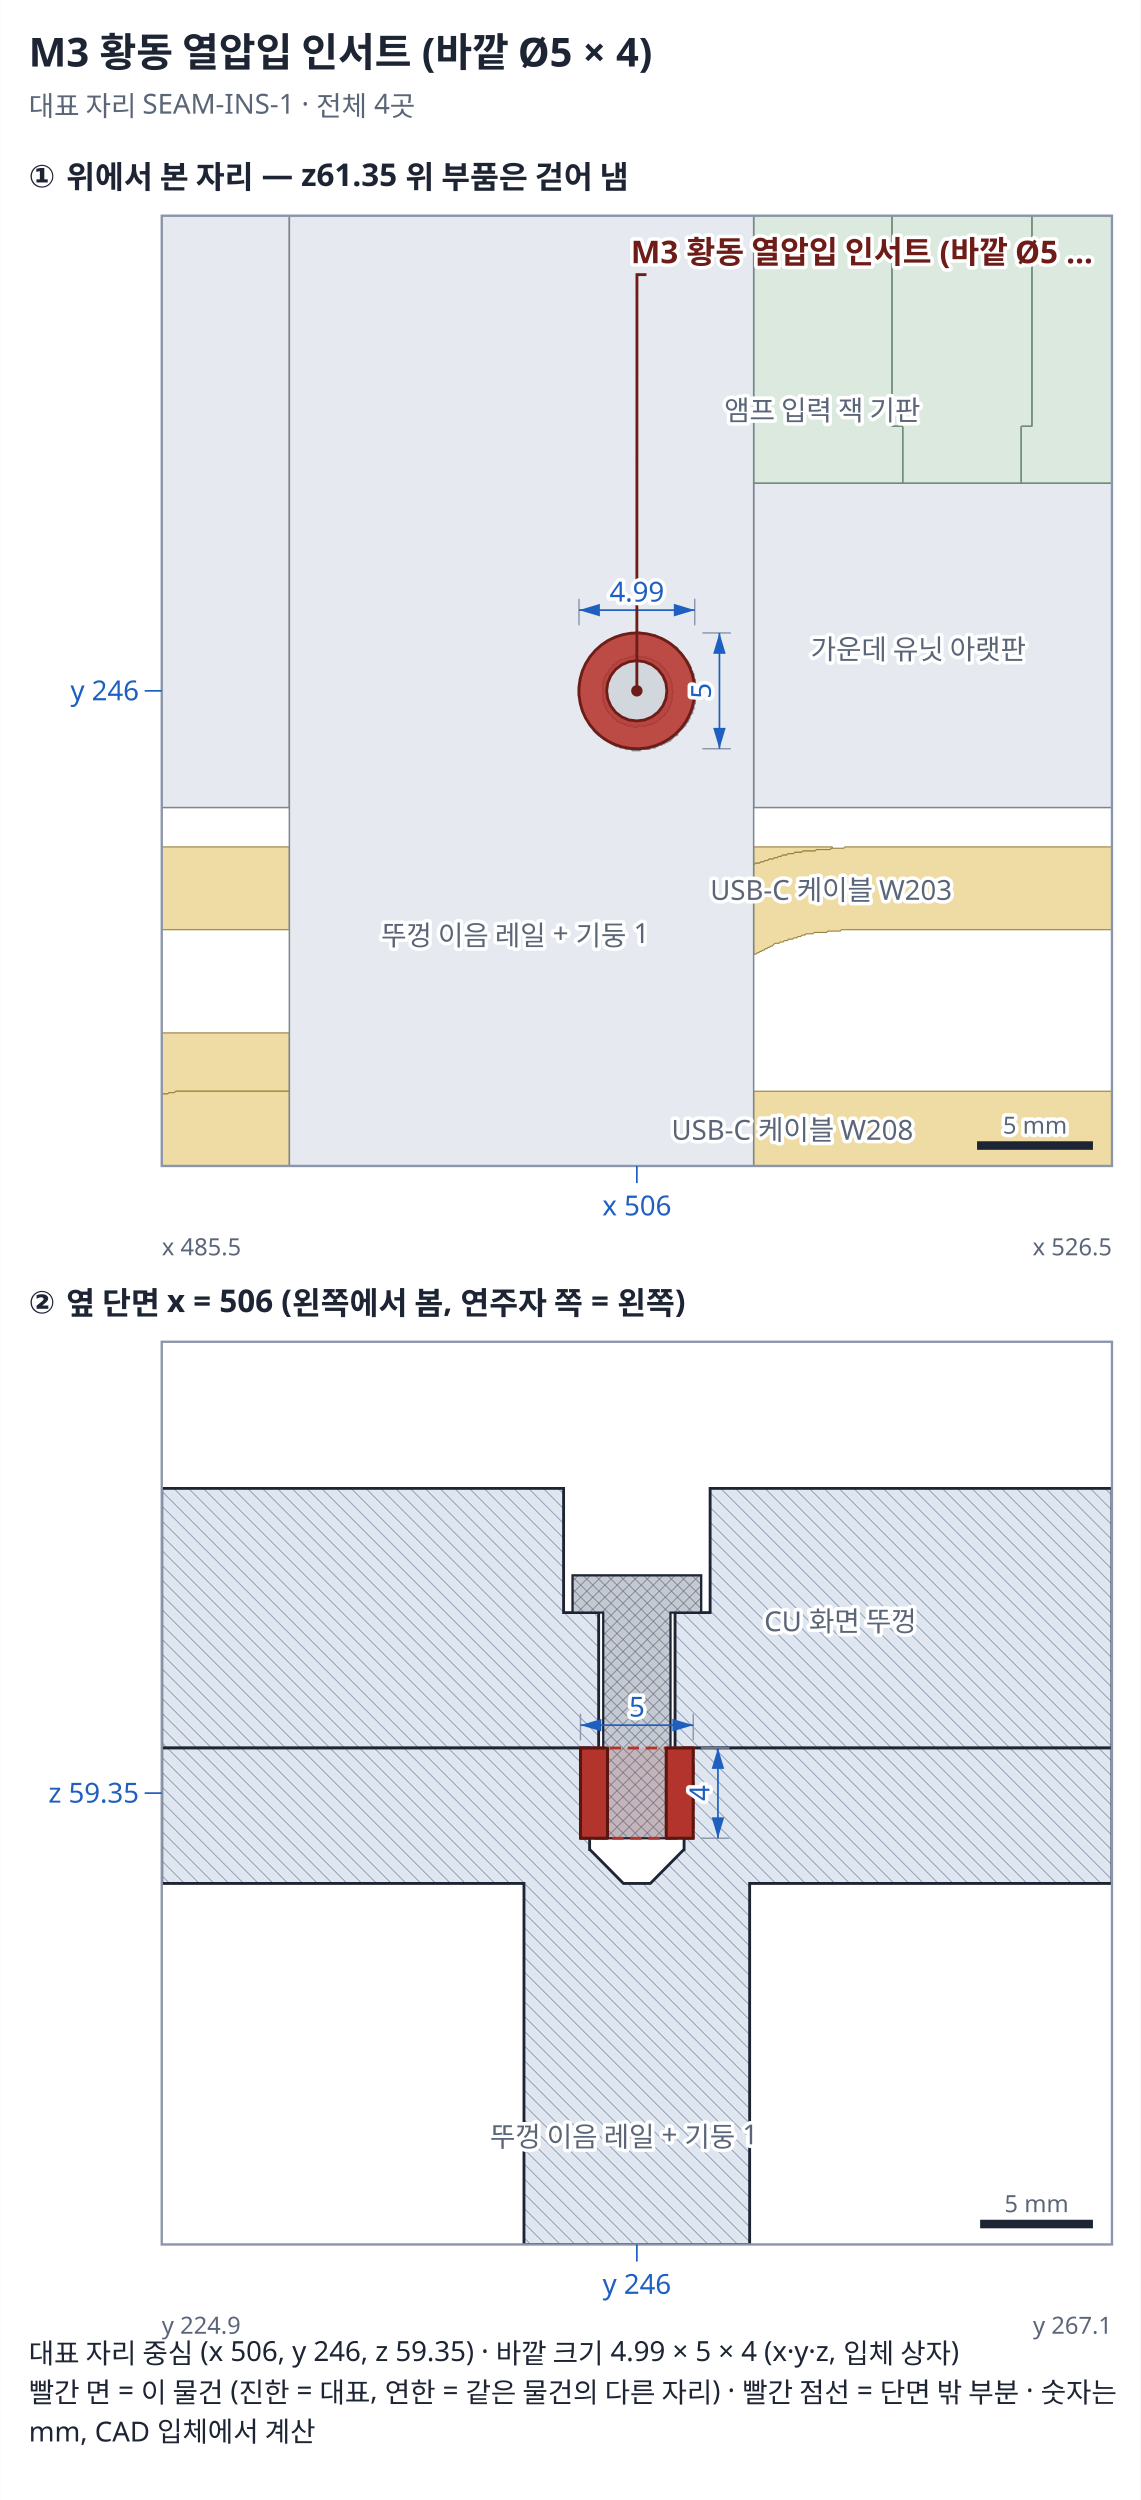
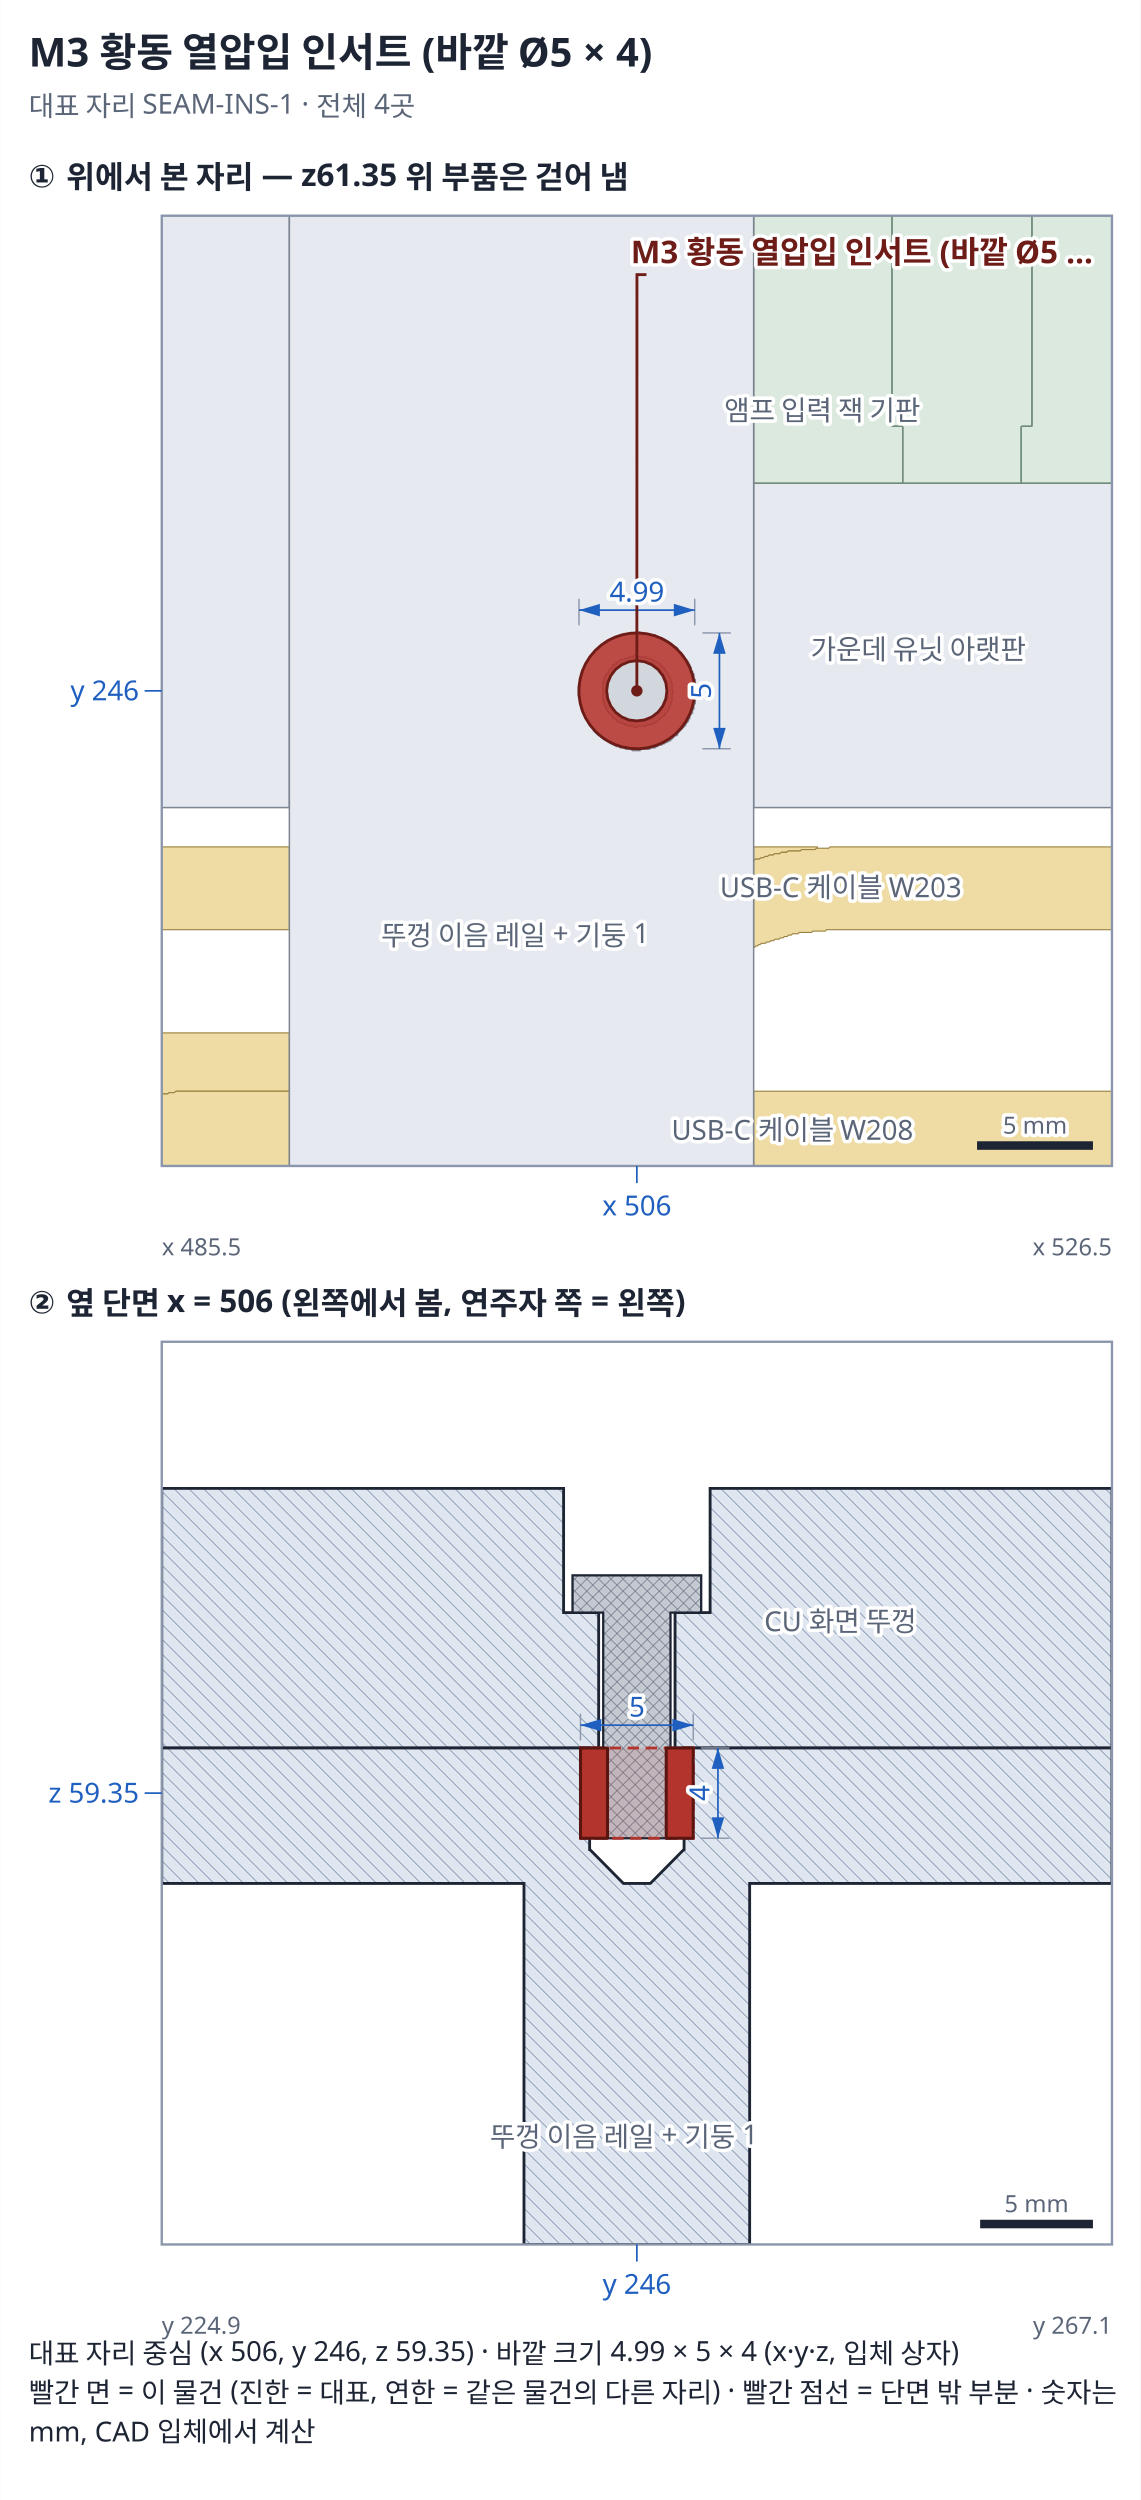
<svg xmlns="http://www.w3.org/2000/svg" viewBox="0 0 120 263.1" width="600" height="1315">
  <defs>
    <style>
.bg{fill:#ffffff}
.frame{fill:none;stroke:#1d2433;stroke-width:.5}
.t{font-family:'Apple SD Gothic Neo','Noto Sans KR','Malgun Gothic','IBM Plex Sans KR',sans-serif;fill:#1d2433}
.h{paint-order:stroke;stroke:#ffffff;stroke-width:.75;stroke-linejoin:round}
.tb{font-weight:700}
.td{fill:#1f5fbf}
.tm{fill:#5b6578}
.tr{fill:#c2410c}
.S-wood{fill:url(#hw);stroke:#1d2433;stroke-width:.4;stroke-linejoin:round}
.S-print{fill:url(#hp);stroke:#1d2433;stroke-width:.4;stroke-linejoin:round}
.S-metal{fill:url(#hm);stroke:#1d2433;stroke-width:.32;stroke-linejoin:round}
.S-rubber{fill:#50555e;stroke:#1d2433;stroke-width:.25}
.S-elec{fill:url(#he);stroke:#1d2433;stroke-width:.3}
.S-screen{fill:#3a4150;stroke:#1d2433;stroke-width:.3}
.S-cable{fill:#e3b23c;stroke:#6b5a1e;stroke-width:.18}
.S-ctx{fill:#eceef1;stroke:#a3aab5;stroke-width:.18}
.P-wood{fill:#f2e6d2;stroke:#39404d;stroke-width:.22;stroke-linejoin:round}
.P-print{fill:#e5ebf3;stroke:#39404d;stroke-width:.22;stroke-linejoin:round}
.P-metal{fill:#c9ced6;stroke:#39404d;stroke-width:.2}
.P-rubber{fill:#7d828b;stroke:#39404d;stroke-width:.18}
.P-elec{fill:#d3ead8;stroke:#39404d;stroke-width:.2}
.P-screen{fill:#596070;stroke:#39404d;stroke-width:.2}
.P-cable{fill:#f0cf7a;fill-opacity:.55;stroke:#8a7430;stroke-width:.14;stroke-opacity:.7}
.P-ctx{fill:#f2f3f5;stroke:#b3b9c3;stroke-width:.18}
.air{fill:#e8f1fb;stroke:none}
.hid{fill:none;stroke:#39404d;stroke-width:.24;stroke-dasharray:1.6 .9}
.hidc{fill:none;stroke:#c2410c;stroke-width:.28;stroke-dasharray:2.2 1.1}
.ph{fill:none;stroke:#5b6578;stroke-width:.3;stroke-dasharray:4 1 1 1}
.cl{fill:none;stroke:#6b7690;stroke-width:.2;stroke-dasharray:6 1.2 1 1.2}
.thin{fill:none;stroke:#39404d;stroke-width:.2}
.vis{fill:none;stroke:#1d2433;stroke-width:.3}
.sound{fill:none;stroke:#c2410c;stroke-width:.4;stroke-dasharray:3 1.2}
.ax{fill:none;stroke:#7a3fb5;stroke-width:.3;stroke-dasharray:5 1.2 1 1.2}
.keep{fill:none;stroke:#b42318;stroke-width:.3;stroke-dasharray:1.2 1}
.dm{fill:none;stroke:#1f5fbf;stroke-width:.18}
.ex{fill:none;stroke:#8a96ab;stroke-width:.15}
.ah{fill:#1f5fbf;stroke:none}
.ld{fill:none;stroke:#3d4555;stroke-width:.18}
.dot{fill:#3d4555}
.bal{fill:#ffffff;stroke:#1d2433;stroke-width:.25}
.secl{fill:none;stroke:#1d2433;stroke-width:.55}
.seca{fill:#1d2433}
.grid{fill:none;stroke:#1d2433;stroke-width:.25}
.grid2{fill:none;stroke:#8a96ab;stroke-width:.15}
.box{fill:#fbfbfc;stroke:#c3c9d3;stroke-width:.2}
.sheetply{fill:#fbf6ee;stroke:#1d2433;stroke-width:.35}
.zone{fill:#f4f6f9;stroke:#8a96ab;stroke-width:.2}
.datum{fill:none;stroke:#15803d;stroke-width:.9;stroke-linecap:round;stroke-opacity:.9}
.spot{fill:none;stroke:#c2410c;stroke-width:.32}
.spoth{fill:none;stroke:#c2410c;stroke-width:.32;stroke-dasharray:.45 .3}

.Zkw{fill:#fbfbf8;stroke:#7d8592;stroke-width:.16}.Zkb{fill:#aab0b9;stroke:#5d6672;stroke-width:.16}.Zpr{fill:#e6eaf0;stroke:#7d8592;stroke-width:.16}
.Zwd{fill:#efe4d0;stroke:#8a7a5e;stroke-width:.16}.Zel{fill:#dbe9df;stroke:#6f8a77;stroke-width:.16}.Zmt{fill:#d2d7de;stroke:#6f7887;stroke-width:.14}
.Zrb{fill:#c4c8ce;stroke:#6f7887;stroke-width:.14}.Zcb{fill:#efdca4;stroke:#9a8240;stroke-width:.12}
.Skw{fill:#f4f4ee;stroke:#1d2433;stroke-width:.3}.Skb{fill:#8e95a0;stroke:#1d2433;stroke-width:.3}.Spr{fill:url(#hp);stroke:#1d2433;stroke-width:.3}
.Swd{fill:url(#hw);stroke:#1d2433;stroke-width:.3}.Sel{fill:url(#he);stroke:#1d2433;stroke-width:.26}.Smt{fill:url(#hm);stroke:#1d2433;stroke-width:.24}
.Srb{fill:#7d828b;stroke:#1d2433;stroke-width:.22}.Scb{fill:#e3b23c;stroke:#6b5a1e;stroke-width:.16}
.HL{fill:#B3342D;fill-opacity:.88;stroke:#6e1c17;stroke-width:.3;stroke-linejoin:round}
.HLs{fill:#B3342D;stroke:#5a1511;stroke-width:.32;stroke-linejoin:round}
.HL2{fill:#B3342D;fill-opacity:.32;stroke:#B3342D;stroke-width:.2}
.HLp{fill:#B3342D;fill-opacity:.14;stroke:#B3342D;stroke-width:.3;stroke-dasharray:1.2 .7}
.HH{fill:#d9822b;fill-opacity:.35;stroke:#a35a12;stroke-width:.22}
.vf{fill:none;stroke:#8a96ab;stroke-width:.25}
.lead{fill:none;stroke:#6e1c17;stroke-width:.3}
.tl{fill:#6e1c17}
.nb{fill:#5b6578}
</style>
    <pattern id="hw" patternUnits="userSpaceOnUse" width="1.6" height="1.6" patternTransform="rotate(45)">
      <rect width="1.6" height="1.6" fill="#ecdcc2" />
      <line x1="0" y1="0" x2="0" y2="1.6" stroke="#a8875a" stroke-width=".22" />
    </pattern>
    <pattern id="hp" patternUnits="userSpaceOnUse" width="1.1" height="1.1" patternTransform="rotate(-45)">
      <rect width="1.1" height="1.1" fill="#dfe6ef" />
      <line x1="0" y1="0" x2="0" y2="1.1" stroke="#7f93b0" stroke-width=".16" />
    </pattern>
    <pattern id="hm" patternUnits="userSpaceOnUse" width=".9" height=".9" patternTransform="rotate(45)">
      <rect width=".9" height=".9" fill="#c3c8d1" />
      <path d="M0 0V.9M0 0H.9" stroke="#5d6778" stroke-width=".12" />
    </pattern>
    <pattern id="he" patternUnits="userSpaceOnUse" width="1.4" height="1.4">
      <rect width="1.4" height="1.4" fill="#cfe6d3" />
      <line x1="0" y1=".7" x2="1.4" y2=".7" stroke="#5f9a6c" stroke-width=".14" />
    </pattern>
    <clipPath id="c0">
      <rect x="17.00" y="22.70" width="100.00" height="100.01" />
    </clipPath>
    <clipPath id="c1">
      <rect x="17.00" y="141.21" width="100.00" height="95.00" />
    </clipPath>
  </defs>
  <rect class="bg" x="0" y="0" width="120" height="263.1" />
  <g class="L-geo">
    <path class="Zpr" fill-rule="evenodd" d="M30.43 22.70 17.00 22.70 17.00 84.99 30.43 84.99ZM117.00 50.84 79.29 50.84 79.29 84.99 117.00 84.99Z" clip-path="url(#c0)" />
    <path class="Zel" fill-rule="evenodd" d="M95.00 44.84 93.96 44.84 93.86 44.74 93.86 22.70 79.29 22.70 79.29 50.84 95.00 50.84ZM117.00 22.70 108.57 22.70 108.57 44.74 108.47 44.84 107.43 44.84 107.43 50.84 117.00 50.84Z" clip-path="url(#c0)" />
    <path class="Zel" fill-rule="evenodd" d="M107.43 44.94 107.53 44.84 108.57 44.84 108.57 22.70 93.86 22.70 93.86 44.84 94.90 44.84 95.00 44.94 95.00 50.84 107.43 50.84Z" clip-path="url(#c0)" />
-     <path class="Zcb" fill-rule="evenodd" d="M30.43 89.13 17.00 89.13 17.00 97.84 30.43 97.84ZM79.53 90.84 79.96 90.84 80.10 90.70 80.39 90.70 80.53 90.56 80.82 90.56 80.96 90.41 81.39 90.41 81.53 90.27 81.82 90.27 81.96 90.13 82.24 90.13 82.39 89.99 82.82 89.99 82.96 89.84 83.53 89.84 83.67 89.70 84.39 89.70 84.53 89.56 85.82 89.56 85.96 89.41 87.39 89.41 87.58 89.22 87.55 89.13 79.29 89.13 79.29 90.96 79.37 91.00Z" clip-path="url(#c0)" />
-     <path class="Zcb" fill-rule="evenodd" d="M79.67 100.27 79.82 100.27 79.96 100.13 80.10 100.13 80.24 99.99 80.39 99.99 80.53 99.84 80.67 99.84 80.82 99.70 80.96 99.70 81.10 99.56 81.24 99.56 81.53 99.27 81.96 99.27 82.10 99.13 82.39 99.13 82.53 98.99 82.82 98.99 82.96 98.84 83.39 98.84 83.53 98.70 83.82 98.70 83.96 98.56 84.24 98.56 84.39 98.41 84.67 98.41 84.82 98.27 85.53 98.27 85.67 98.13 86.96 98.13 87.10 97.99 88.39 97.99 88.53 97.84 117.00 97.84 117.00 89.13 88.90 89.13 88.76 89.27 87.47 89.27 87.33 89.41 85.90 89.41 85.76 89.56 84.47 89.56 84.33 89.70 83.61 89.70 83.47 89.84 82.90 89.84 82.76 89.99 82.33 89.99 82.18 90.13 81.90 90.13 81.76 90.27 81.47 90.27 81.33 90.41 80.90 90.41 80.76 90.56 80.47 90.56 80.33 90.70 80.04 90.70 79.90 90.84 79.47 90.84 79.29 91.03 79.29 100.41 79.53 100.41ZM17.82 114.99 18.39 114.99 18.53 114.84 30.43 114.84 30.43 108.70 17.00 108.70 17.00 115.13 17.67 115.13Z" clip-path="url(#c0)" />
+     <path class="Zcb" fill-rule="evenodd" d="M30.43 89.13 17.00 89.13 17.00 97.84 30.43 97.84ZM79.53 90.41 79.96 90.41 80.10 90.27 80.39 90.27 80.53 90.13 80.82 90.13 80.96 89.99 81.39 89.99 81.53 89.84 82.10 89.84 82.24 89.70 82.82 89.70 82.96 89.56 84.24 89.56 84.39 89.41 85.82 89.41 86.01 89.22 85.98 89.13 79.29 89.13 79.29 90.53 79.37 90.57Z" clip-path="url(#c0)" />
+     <path class="Zcb" fill-rule="evenodd" d="M79.53 99.56 79.67 99.56 79.82 99.41 79.96 99.41 80.10 99.27 80.53 99.27 80.67 99.13 80.96 99.13 81.10 98.99 81.39 98.99 81.53 98.84 81.96 98.84 82.10 98.70 82.39 98.70 82.53 98.56 82.82 98.56 82.96 98.41 83.24 98.41 83.39 98.27 83.96 98.27 84.10 98.13 85.39 98.13 85.53 97.99 86.82 97.99 86.96 97.84 117.00 97.84 117.00 89.13 87.33 89.13 87.18 89.27 85.90 89.27 85.76 89.41 84.33 89.41 84.18 89.56 82.90 89.56 82.76 89.70 82.18 89.70 82.04 89.84 81.47 89.84 81.33 89.99 80.90 89.99 80.76 90.13 80.47 90.13 80.33 90.27 80.04 90.27 79.90 90.41 79.47 90.41 79.29 90.60 79.29 99.68 79.37 99.71ZM17.82 114.99 18.39 114.99 18.53 114.84 30.43 114.84 30.43 108.70 17.00 108.70 17.00 115.13 17.67 115.13Z" clip-path="url(#c0)" />
    <path class="Zcb" fill-rule="evenodd" d="M30.43 114.84 18.47 114.84 18.33 114.99 17.76 114.99 17.61 115.13 17.00 115.13 17.00 122.84 30.43 122.84ZM117.00 114.84 79.29 114.84 79.29 122.84 117.00 122.84Z" clip-path="url(#c0)" />
    <path class="Zpr" fill-rule="evenodd" d="M66.39 78.84 65.82 78.84 65.67 78.70 65.24 78.70 65.10 78.56 64.82 78.56 64.67 78.41 64.53 78.41 64.39 78.27 64.24 78.27 63.96 77.99 63.82 77.99 63.67 77.84 63.53 77.84 63.10 77.41 62.96 77.41 62.43 76.88 62.43 76.74 62.00 76.31 62.00 76.17 61.86 76.03 61.86 75.88 61.57 75.60 61.57 75.46 61.43 75.31 61.43 75.17 61.29 75.03 61.29 74.74 61.14 74.60 61.14 74.31 61.00 74.17 61.00 73.31 60.86 73.17 60.86 72.37 61.00 72.23 61.00 71.37 61.14 71.23 61.14 70.94 61.29 70.80 61.29 70.52 61.43 70.37 61.43 70.23 61.57 70.09 61.57 69.94 61.86 69.66 61.86 69.52 62.00 69.37 62.00 69.23 62.43 68.80 62.43 68.66 62.96 68.13 63.10 68.13 63.53 67.70 63.67 67.70 63.82 67.56 63.96 67.56 64.24 67.27 64.39 67.27 64.53 67.13 64.67 67.13 64.82 66.99 65.10 66.99 65.24 66.84 65.67 66.84 65.82 66.70 66.67 66.70 66.82 66.56 67.33 66.56 67.47 66.70 68.33 66.70 68.47 66.84 68.90 66.84 69.04 66.99 69.18 66.99 69.33 67.13 69.61 67.13 69.76 67.27 69.90 67.27 70.04 67.41 70.18 67.41 70.47 67.70 70.61 67.70 71.04 68.13 71.18 68.13 71.29 68.23 71.29 68.37 72.00 69.09 72.00 69.23 72.43 69.66 72.43 69.80 72.57 69.94 72.57 70.09 72.71 70.23 72.71 70.52 72.86 70.66 72.86 70.80 73.00 70.94 73.00 71.37 73.14 71.52 73.14 72.37 73.29 72.52 73.29 73.03 73.14 73.17 73.14 74.03 73.00 74.17 73.00 74.60 72.86 74.74 72.86 75.03 72.57 75.31 72.57 75.60 72.43 75.74 72.43 75.88 72.14 76.17 72.14 76.31 71.29 77.17 71.29 77.31 71.18 77.41 71.04 77.41 70.47 77.99 70.33 77.99 70.18 78.13 70.04 78.13 69.90 78.27 69.76 78.27 69.61 78.41 69.33 78.41 69.18 78.56 69.04 78.56 68.90 78.70 68.47 78.70 68.33 78.84 67.47 78.84 67.33 78.99 66.53 78.99ZM79.29 22.70 30.43 22.70 30.43 122.84 79.29 122.84Z" clip-path="url(#c0)" />
    <path class="Zmt" fill-rule="evenodd" d="M67.10 76.41 67.96 76.41 68.10 76.27 68.53 76.27 68.67 76.13 68.82 76.13 68.96 75.99 69.10 75.99 69.82 75.27 70.00 75.27 70.00 75.09 70.29 74.80 70.29 74.66 70.43 74.52 70.43 74.37 70.57 74.23 70.57 73.94 70.71 73.80 70.71 72.94 70.89 72.77 70.71 72.60 70.71 71.88 70.57 71.74 70.57 71.46 70.43 71.31 70.43 71.17 70.29 71.03 70.29 70.88 70.00 70.60 70.00 70.46 69.24 69.70 69.10 69.70 68.96 69.56 68.82 69.56 68.67 69.41 68.53 69.41 68.39 69.27 68.10 69.27 67.96 69.13 66.96 69.13 66.79 68.96 66.61 69.13 66.18 69.13 66.04 69.27 65.76 69.27 65.61 69.41 65.33 69.41 65.18 69.56 65.04 69.56 64.61 69.99 64.43 69.99 64.43 70.17 64.00 70.60 64.00 70.74 63.71 71.03 63.71 71.17 63.57 71.31 63.57 71.60 63.43 71.74 63.43 73.80 63.57 73.94 63.57 74.23 63.71 74.37 63.71 74.52 63.86 74.66 63.86 74.80 64.43 75.37 64.43 75.56 64.61 75.56 65.04 75.99 65.18 75.99 65.33 76.13 65.61 76.13 65.76 76.27 65.90 76.27 66.04 76.41 66.61 76.41 66.76 76.56 66.96 76.56Z" clip-path="url(#c0)" />
    <path class="Spr" fill-rule="evenodd" d="M117.00 156.64 74.71 156.64 74.71 169.71 71.02 169.71 71.02 183.96 117.00 183.96ZM62.98 169.71 59.29 169.71 59.29 156.64 17.00 156.64 17.00 183.96 62.98 183.96Z" clip-path="url(#c1)" />
    <path class="Spr" fill-rule="evenodd" d="M78.87 198.21 117.00 198.21 117.00 183.96 71.97 183.96 71.97 194.64 71.95 194.64 68.42 198.21 65.58 198.21 62.05 194.64 62.03 194.64 62.03 183.96 17.00 183.96 17.00 198.21 55.12 198.21 55.12 236.21 78.87 236.21Z" clip-path="url(#c1)" />
    <path class="Smt" fill-rule="evenodd" d="M70.54 169.71 73.77 169.71 73.77 165.79 60.23 165.79 60.23 169.71 63.46 169.71 63.46 193.46 70.54 193.46Z" clip-path="url(#c1)" />
  </g>
  <g class="L-over">
    <path class="HL" fill-rule="evenodd" d="M66.17 75.77 65.41 75.45 64.75 74.95 64.25 74.29 63.93 73.52 63.82 72.70 63.93 71.88 64.25 71.12 64.75 70.46 65.41 69.96 66.17 69.64 66.99 69.53 67.81 69.64 68.58 69.96 69.23 70.46 69.74 71.12 70.06 71.88 70.16 72.70 70.06 73.52 69.74 74.29 69.23 74.95 68.58 75.45 67.81 75.77 66.99 75.87ZM68.05 78.71 68.88 78.50 69.67 78.18 70.40 77.76 71.07 77.24 71.66 76.62 72.16 75.94 72.56 75.18 72.85 74.38 73.03 73.55 73.09 72.70 73.03 71.85 72.85 71.02 72.56 70.22 72.16 69.47 71.66 68.78 71.07 68.17 70.40 67.65 69.67 67.22 68.88 66.90 68.05 66.70 67.21 66.61 66.36 66.64 65.52 66.79 64.71 67.05 63.94 67.42 63.24 67.90 62.61 68.47 62.06 69.12 61.61 69.84 61.26 70.62 61.03 71.44 60.91 72.28 60.91 73.13 61.03 73.97 61.26 74.79 61.61 75.57 62.06 76.29 62.61 76.94 63.24 77.51 63.94 77.99 64.71 78.36 65.52 78.62 66.36 78.77 67.21 78.80Z" clip-path="url(#c0)" />
    <rect class="vf" x="17.000" y="22.700" width="100.000" height="100.007" />
    <rect class="seca" x="102.803" y="120.107" width="12.197" height="0.900" />
    <path class="HLp" fill-rule="evenodd" d="M72.93 183.96 61.07 183.96 61.07 193.46 72.93 193.46Z" clip-path="url(#c1)" />
    <path class="HLs" fill-rule="evenodd" d="M63.91 183.96 61.07 183.96 61.07 193.46 63.91 193.46ZM72.93 183.96 70.09 183.96 70.09 193.46 72.93 193.46Z" clip-path="url(#c1)" />
    <rect class="vf" x="17.000" y="141.207" width="100.000" height="95.000" />
    <rect class="seca" x="103.125" y="233.607" width="11.875" height="0.900" />
  </g>
  <g class="L-dim">
    <path class="dm" d="M67.000 122.707 L67.000 124.507" />
    <path class="dm" d="M15.200 72.704 L17.000 72.704" />
    <path class="ex" d="M60.909 65.809 L60.909 63.009" />
    <path class="ex" d="M73.091 65.809 L73.091 63.009" />
    <path class="dm" d="M60.909 64.209 L73.091 64.209" />
    <path class="ah" d="M60.909 64.209 L63.109 63.549 L63.109 64.869 Z" />
    <path class="ah" d="M73.091 64.209 L70.891 64.869 L70.891 63.549 Z" />
    <path class="ex" d="M73.891 66.609 L76.891 66.609" />
    <path class="ex" d="M73.891 78.798 L76.891 78.798" />
    <path class="dm" d="M75.691 66.609 L75.691 78.798" />
    <path class="ah" d="M75.691 66.609 L76.351 68.809 L75.031 68.809 Z" />
    <path class="ah" d="M75.691 78.798 L75.031 76.598 L76.351 76.598 Z" />
    <path class="dm" d="M67.000 236.207 L67.000 238.007" />
    <path class="dm" d="M15.200 188.707 L17.000 188.707" />
    <path class="ex" d="M61.066 183.157 L61.066 180.357" />
    <path class="ex" d="M72.934 183.157 L72.934 180.357" />
    <path class="dm" d="M61.066 181.557 L72.934 181.557" />
    <path class="ah" d="M61.066 181.557 L63.266 180.897 L63.266 182.217 Z" />
    <path class="ah" d="M72.934 181.557 L70.734 182.217 L70.734 180.897 Z" />
    <path class="ex" d="M73.734 183.957 L76.734 183.957" />
    <path class="ex" d="M73.734 193.457 L76.734 193.457" />
    <path class="dm" d="M75.534 183.957 L75.534 193.457" />
    <path class="ah" d="M75.534 183.957 L76.194 186.157 L74.874 186.157 Z" />
    <path class="ah" d="M75.534 193.457 L74.874 191.257 L76.194 191.257 Z" />
  </g>
  <g class="L-lead">
    <path class="lead" d="M67.00 72.70 L67.01 28.90 L68.01 28.90" />
    <circle class="tl" cx="67.000" cy="72.704" r="0.600" />
  </g>
  <g class="L-text">
    <text class="t tb" x="3.000" y="7.000" font-size="4.20" text-anchor="start">M3 황동 열압입 인서트 (바깥 Ø5 × 4)</text>
    <text class="t tm" x="3.000" y="12.200" font-size="2.90" text-anchor="start">대표 자리 SEAM-INS-1 · 전체 4곳</text>
    <text class="t tb" x="3.000" y="19.700" font-size="3.30" text-anchor="start">① 위에서 본 자리 — z61.35 위 부품은 걷어 냄</text>
    <text class="t h td" x="67.000" y="127.907" font-size="2.90" text-anchor="middle">x 506</text>
    <text class="t h td" x="14.600" y="73.704" font-size="2.90" text-anchor="end">y 246</text>
    <text class="t tm" x="17.000" y="132.107" font-size="2.50" text-anchor="start">x 485.5</text>
    <text class="t tm" x="117.000" y="132.107" font-size="2.50" text-anchor="end">x 526.5</text>
    <text class="t h td" x="67.000" y="63.309" font-size="2.90" text-anchor="middle">4.99</text>
    <text class="t h td" x="74.791" y="72.704" font-size="2.90" text-anchor="middle" transform="rotate(-90 74.791 72.704)">5</text>
    <text class="t h tb tl" x="115.000" y="27.700" font-size="3.30" text-anchor="end">M3 황동 열압입 인서트 (바깥 Ø5 …</text>
    <text class="t h tm" x="108.902" y="119.307" font-size="2.50" text-anchor="middle">5 mm</text>
    <text class="t h nb" x="54.197" y="99.484" font-size="2.90" text-anchor="middle">뚜껑 이음 레일 + 기둥 1</text>
    <text class="t h nb" x="96.614" y="69.376" font-size="2.90" text-anchor="middle">가운데 유닛 아랫판</text>
    <text class="t h nb" x="86.506" y="44.237" font-size="2.90" text-anchor="middle">앰프 입력 잭 기판</text>
-     <text class="t h nb" x="87.440" y="94.704" font-size="2.90" text-anchor="middle">USB-C 케이블 W203</text>
+     <text class="t h nb" x="88.459" y="94.419" font-size="2.90" text-anchor="middle">USB-C 케이블 W203</text>
    <text class="t h nb" x="83.363" y="119.951" font-size="2.90" text-anchor="middle">USB-C 케이블 W208</text>
    <text class="t tb" x="3.000" y="138.207" font-size="3.30" text-anchor="start">② 옆 단면 x = 506 (왼쪽에서 봄, 연주자 쪽 = 왼쪽)</text>
    <text class="t h td" x="67.000" y="241.407" font-size="2.90" text-anchor="middle">y 246</text>
    <text class="t h td" x="14.600" y="189.707" font-size="2.90" text-anchor="end">z 59.35</text>
    <text class="t tm" x="17.000" y="245.607" font-size="2.50" text-anchor="start">y 224.9</text>
    <text class="t tm" x="117.000" y="245.607" font-size="2.50" text-anchor="end">y 267.1</text>
    <text class="t h td" x="67.000" y="180.657" font-size="2.90" text-anchor="middle">5</text>
    <text class="t h td" x="74.634" y="188.707" font-size="2.90" text-anchor="middle" transform="rotate(-90 74.634 188.707)">4</text>
    <text class="t h tm" x="109.063" y="232.807" font-size="2.50" text-anchor="middle">5 mm</text>
    <text class="t h nb" x="88.419" y="171.670" font-size="2.90" text-anchor="middle">CU 화면 뚜껑</text>
    <text class="t h nb" x="65.649" y="225.910" font-size="2.90" text-anchor="middle">뚜껑 이음 레일 + 기둥 1</text>
    <text class="t" x="3.000" y="248.707" font-size="2.90" text-anchor="start">대표 자리 중심 (x 506, y 246, z 59.35) · 바깥 크기 4.99 × 5 × 4 (x·y·z, 입체 상자)</text>
    <text class="t" x="3.000" y="252.825" font-size="2.90" text-anchor="start">빨간 면 = 이 물건 (진한 = 대표, 연한 = 같은 물건의 다른 자리) · 빨간 점선 = 단면 밖 부분 · 숫자는</text>
    <text class="t" x="3.000" y="256.943" font-size="2.90" text-anchor="start">mm, CAD 입체에서 계산</text>
  </g>
</svg>
